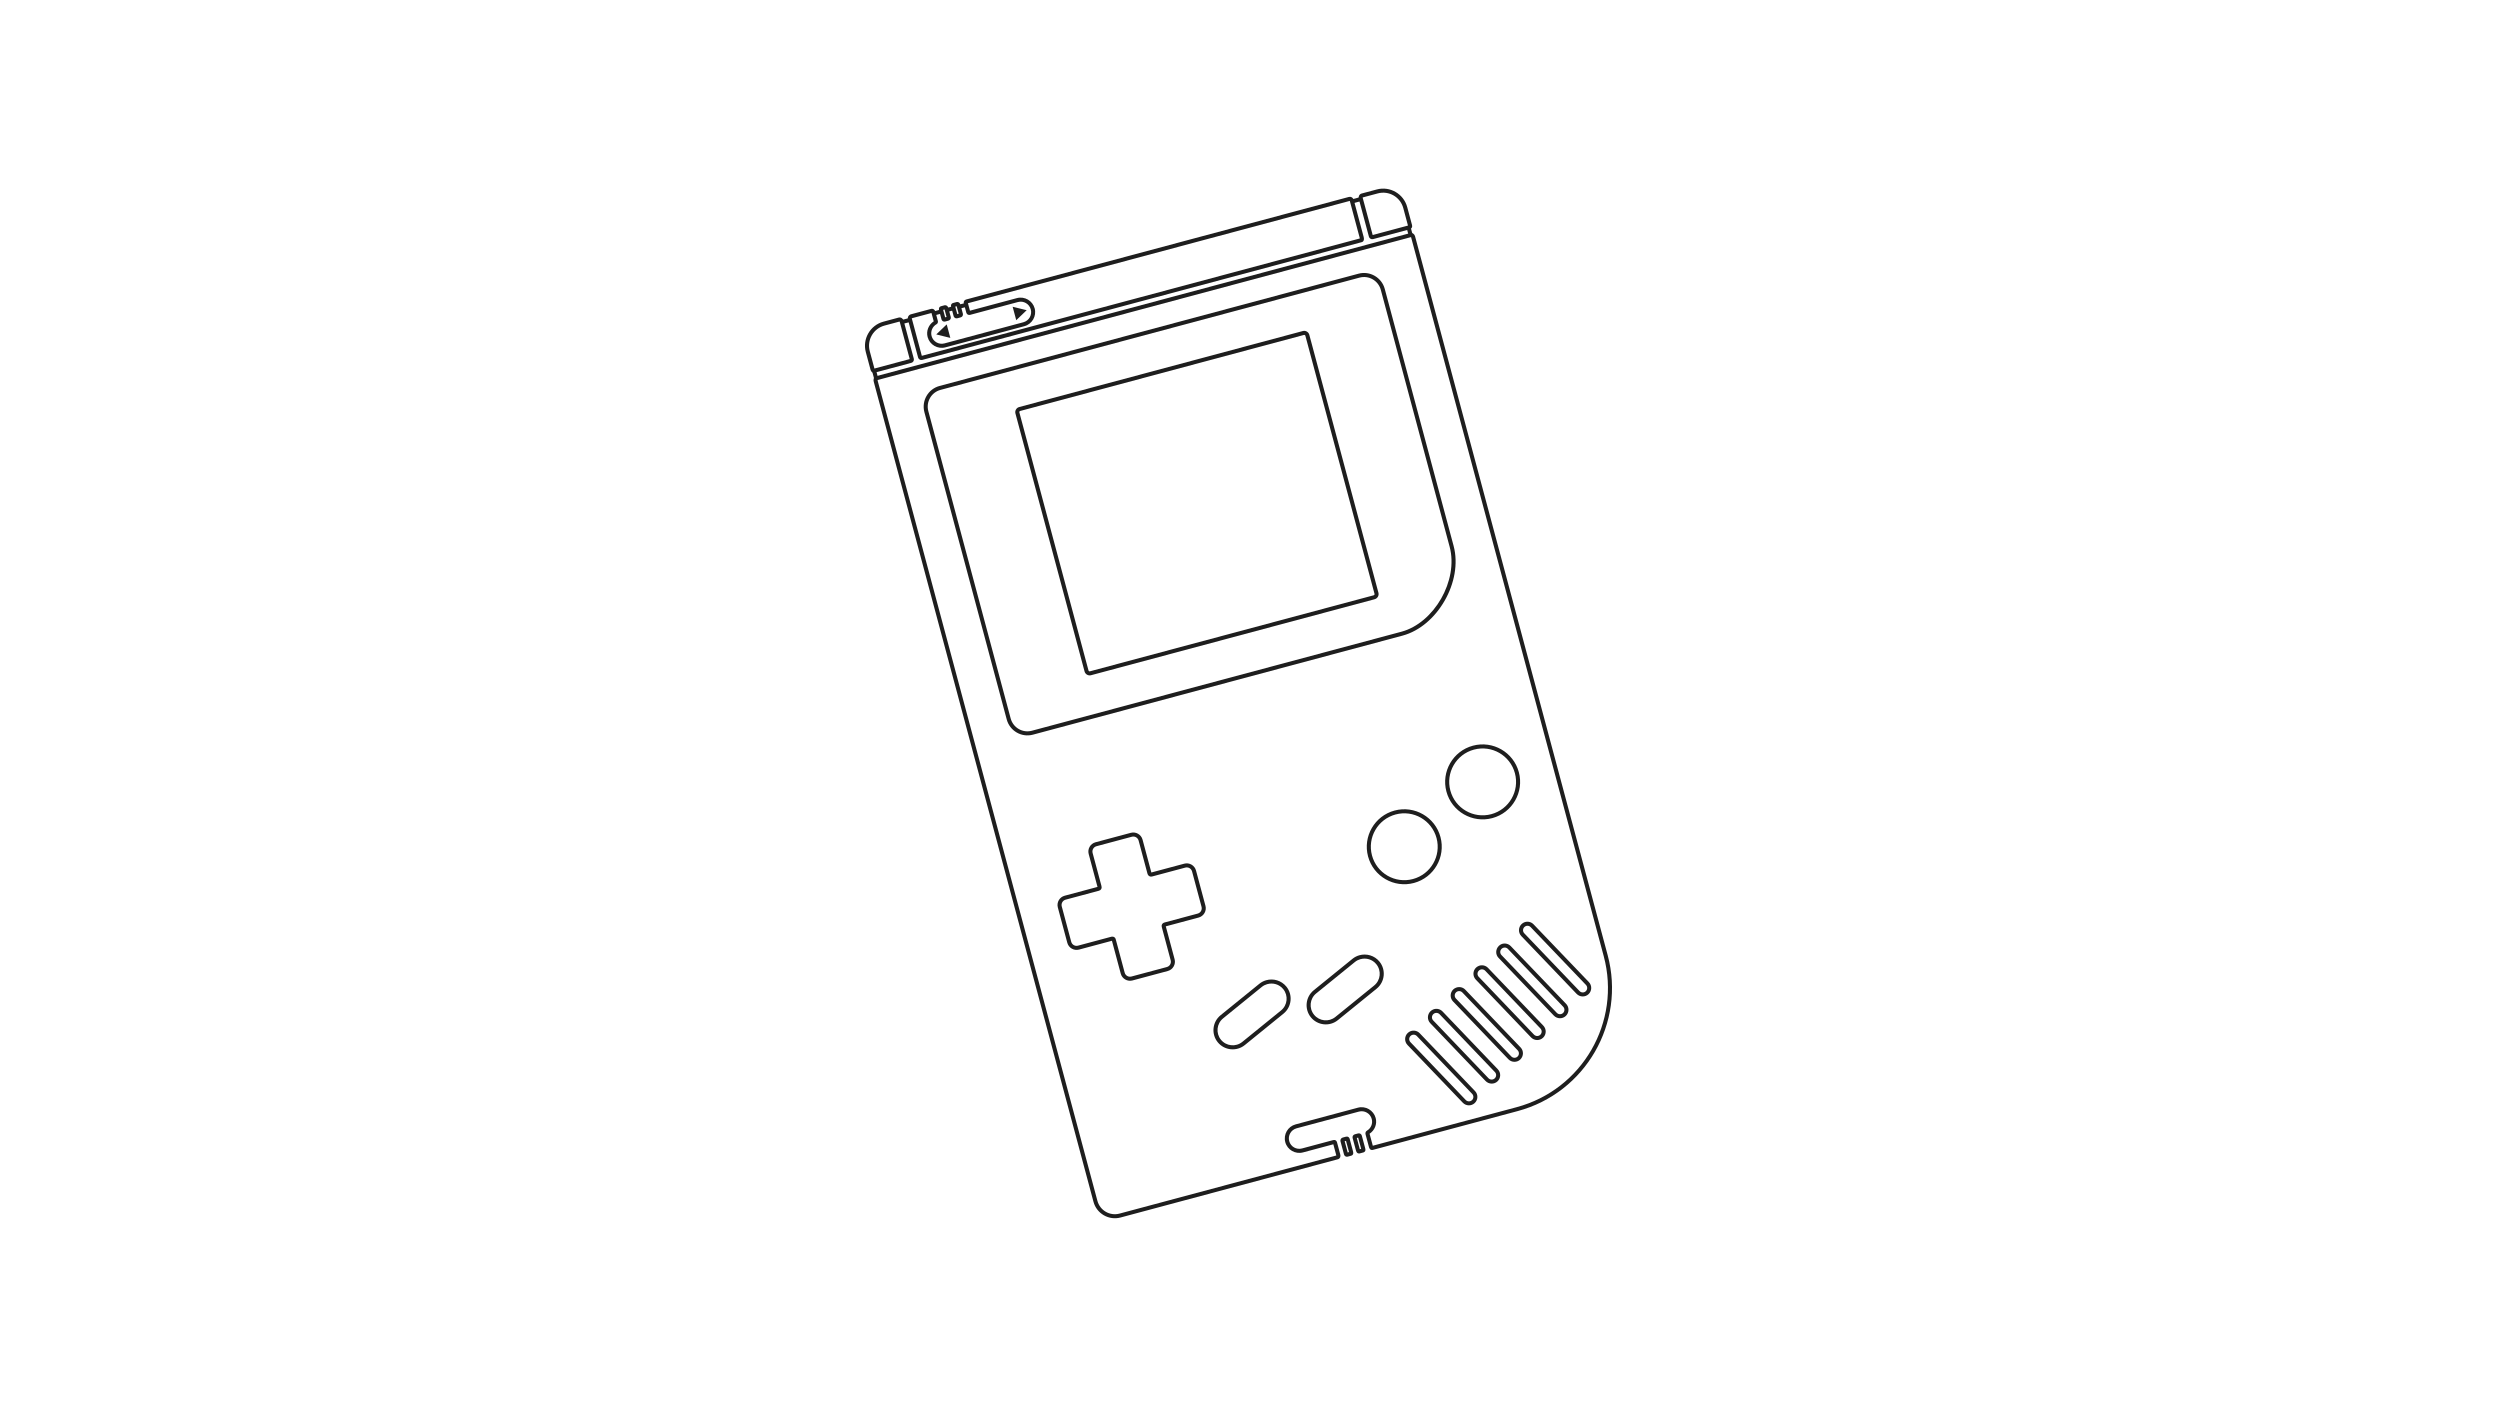
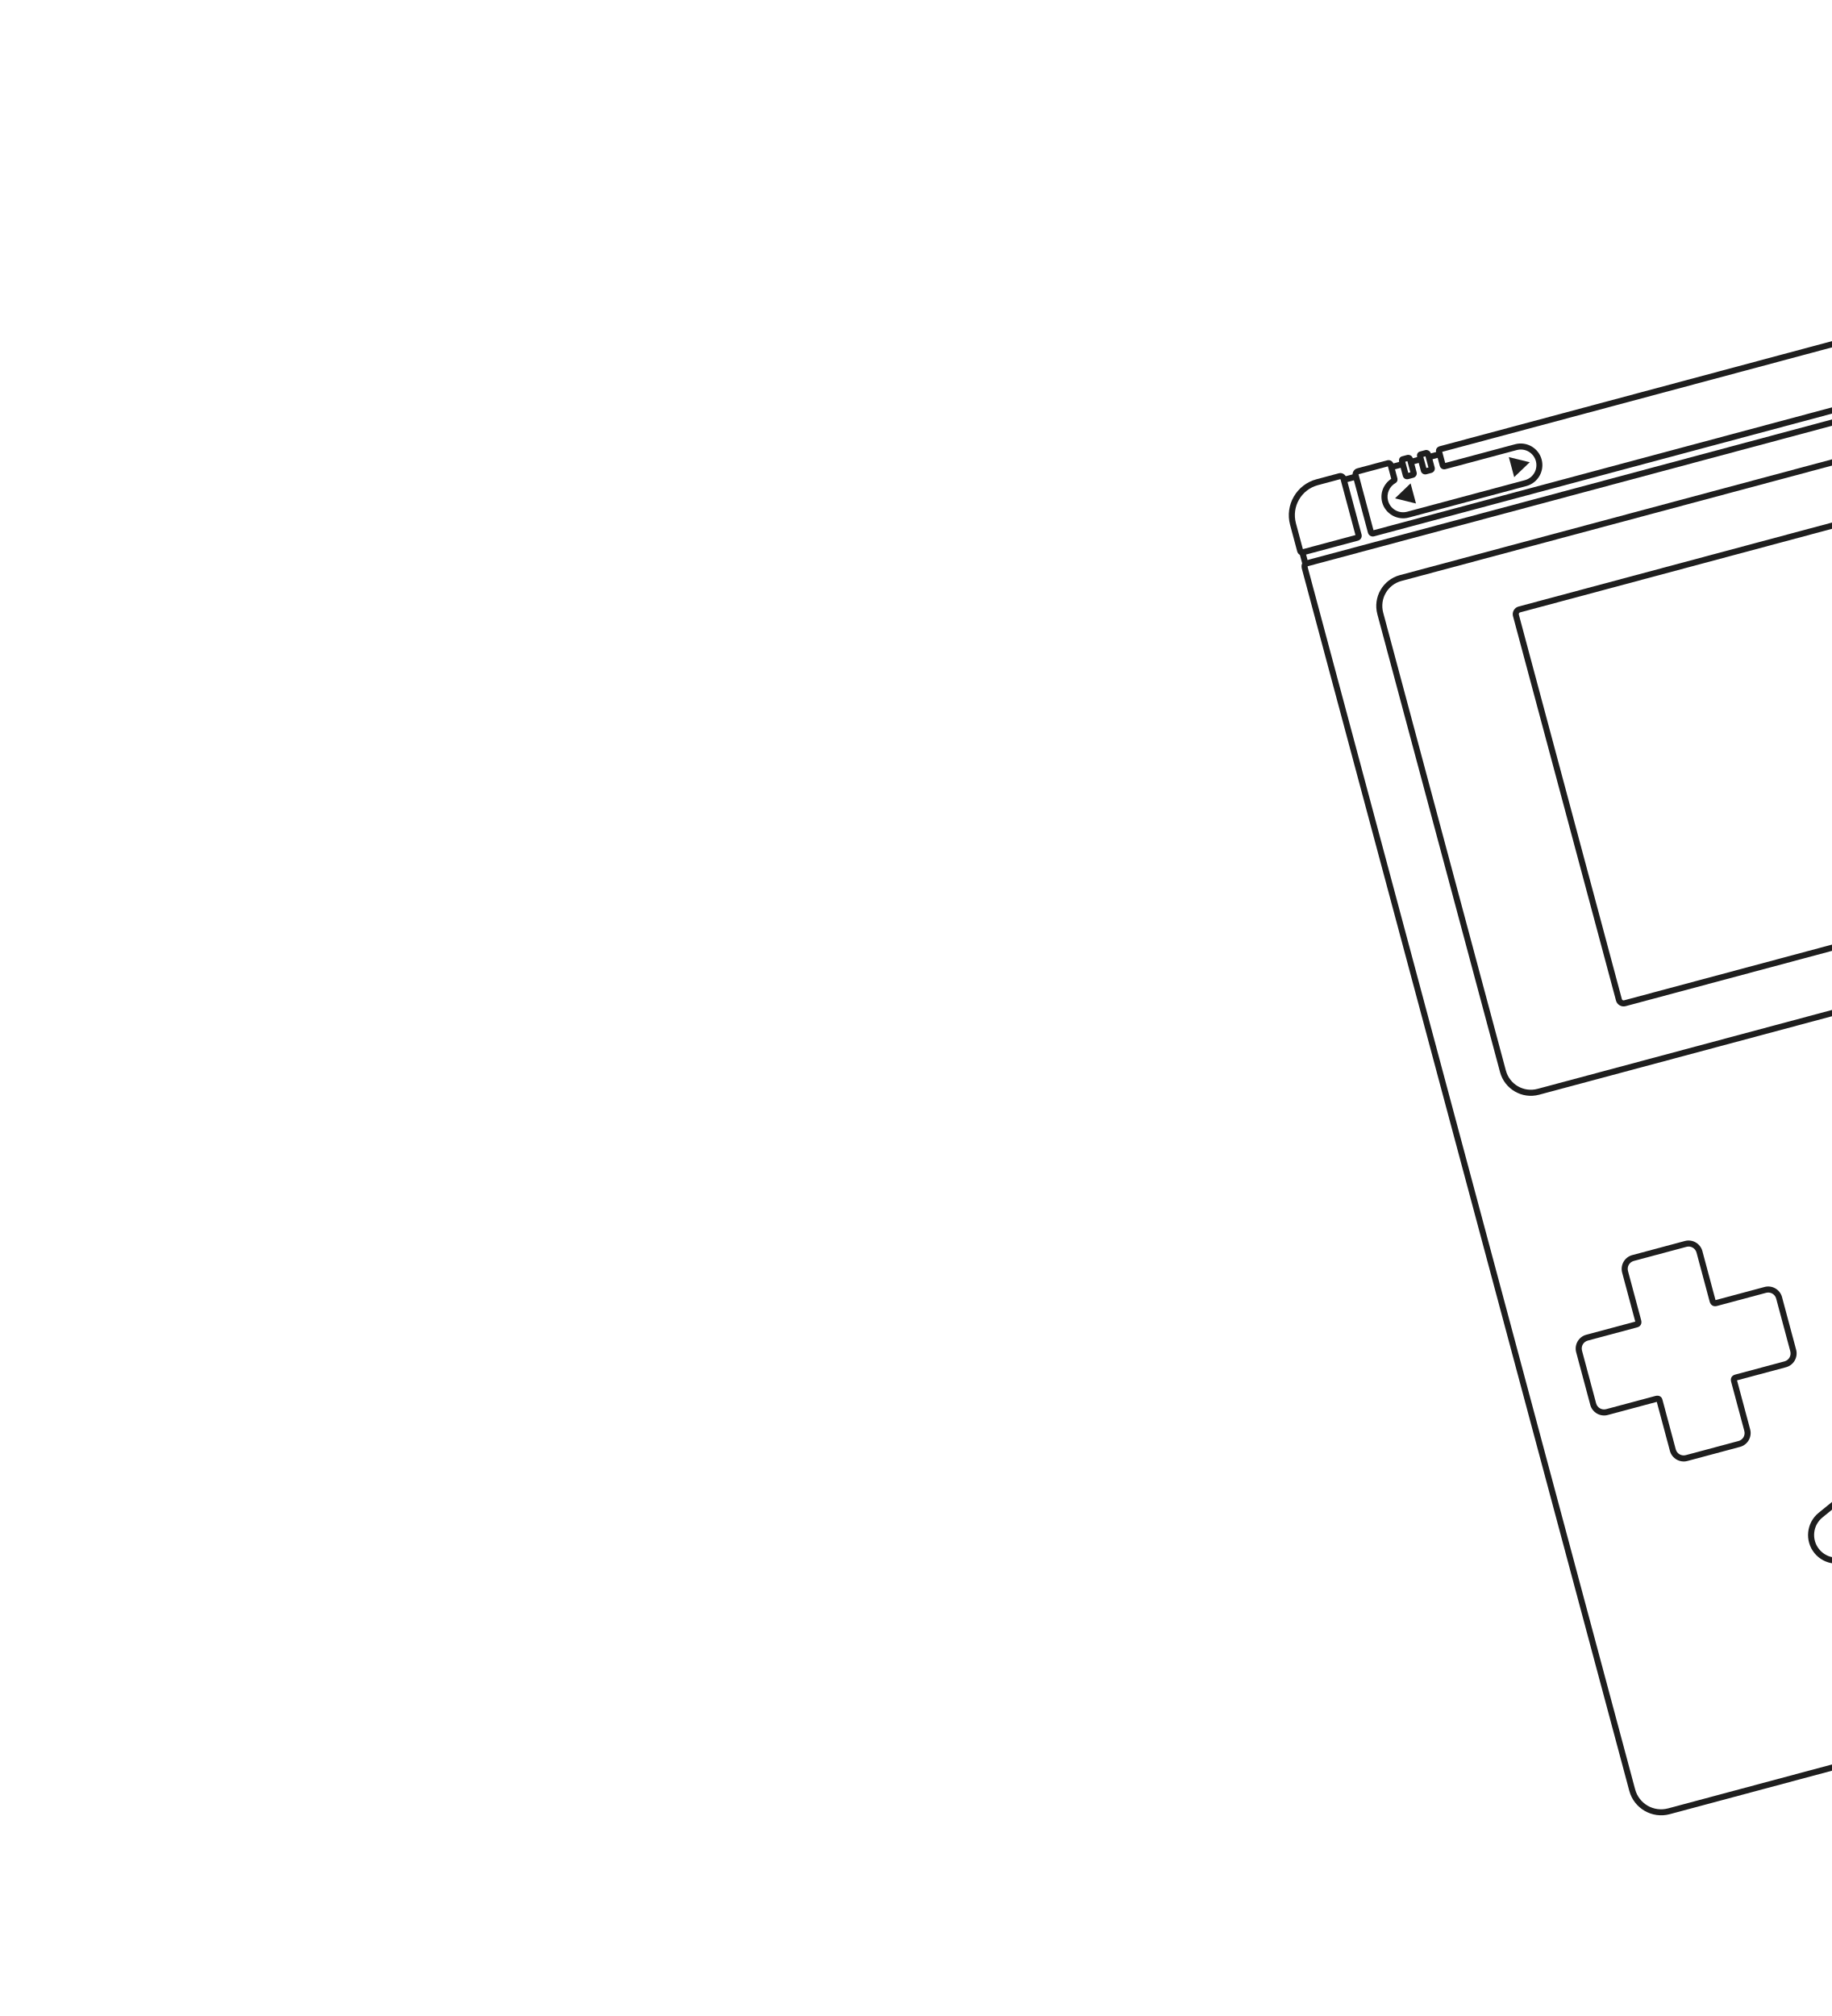
- <svg xmlns="http://www.w3.org/2000/svg" viewBox="0 0 640 360">
+ <svg xmlns="http://www.w3.org/2000/svg">
  <path id="path3" d="M 285.017 213.789 C 283.67 213.789 282.565 214.894 282.565 216.241 L 282.565 224.945 C 282.565 224.975 282.567 224.944 282.565 224.962 L 273.846 224.962 C 272.498 224.962 271.393 226.067 271.393 227.413 L 271.393 236.782 C 271.393 238.13 272.498 239.235 273.846 239.235 L 282.565 239.235 C 282.568 239.259 282.565 239.226 282.565 239.268 L 282.565 247.955 C 282.565 249.303 283.67 250.408 285.017 250.408 L 294.386 250.408 C 295.732 250.408 296.839 249.303 296.839 247.955 L 296.839 239.268 C 296.839 239.208 296.836 239.255 296.839 239.235 L 305.558 239.235 C 306.906 239.235 308.011 238.13 308.011 236.782 L 308.011 227.413 C 308.011 226.067 306.906 224.962 305.558 224.962 L 296.855 224.962 C 296.83 224.962 296.855 224.964 296.838 224.962 L 296.838 216.242 C 296.838 214.895 295.732 213.79 294.386 213.79 L 285.017 213.79 L 285.017 213.789 Z M 285.017 214.828 L 294.386 214.828 C 295.171 214.828 295.799 215.456 295.799 216.241 L 295.799 224.993 C 295.799 225.297 295.926 225.625 296.172 225.806 C 296.419 225.985 296.664 226 296.855 226 L 305.558 226 C 306.344 226 306.971 226.628 306.971 227.413 L 306.971 236.782 C 306.971 237.569 306.344 238.195 305.558 238.195 L 296.839 238.195 C 296.565 238.194 296.238 238.252 296.027 238.503 C 295.815 238.754 295.799 239.031 295.799 239.267 L 295.799 247.954 C 295.799 248.74 295.171 249.366 294.386 249.366 L 285.017 249.366 C 284.232 249.366 283.604 248.739 283.604 247.954 L 283.604 239.267 C 283.604 239.071 283.627 238.833 283.442 238.568 C 283.258 238.303 282.915 238.194 282.615 238.194 L 273.846 238.194 C 273.06 238.194 272.433 237.567 272.433 236.782 L 272.433 227.412 C 272.433 226.627 273.06 226 273.846 226 L 282.614 226 C 282.844 226 283.123 225.953 283.344 225.724 C 283.566 225.495 283.605 225.21 283.605 224.944 L 283.605 216.241 C 283.605 215.455 284.233 214.828 285.017 214.828 L 285.017 214.828 Z" style="fill: rgb(30, 30, 30);" transform="matrix(0.965926, -0.258819, 0.258819, 0.965926, -50.20014, 82.88891)" />
  <path id="path9" d="M 326.258 252.174 C 325.619 252.188 324.978 252.32 324.358 252.597 L 312.682 257.809 C 310.207 258.915 309.092 261.829 310.198 264.304 C 311.304 266.779 314.234 267.895 316.71 266.788 L 328.369 261.577 C 330.845 260.469 331.96 257.556 330.854 255.081 C 330.023 253.224 328.175 252.137 326.258 252.174 L 326.258 252.174 Z M 326.29 253.214 C 327.803 253.182 329.254 254.033 329.912 255.504 C 330.788 257.466 329.909 259.758 327.947 260.635 L 316.285 265.841 C 314.321 266.718 312.031 265.838 311.154 263.877 C 310.277 261.913 311.156 259.622 313.118 258.745 L 324.778 253.533 C 325.269 253.314 325.786 253.219 326.288 253.208 L 326.29 253.214 Z" style="fill: rgb(30, 30, 30);" transform="matrix(0.965926, -0.258819, 0.258819, 0.965926, -56.2922, 91.80708)" />
  <path id="path13" d="M 350.102 245.785 C 349.462 245.799 348.821 245.932 348.201 246.208 L 336.525 251.42 C 334.049 252.526 332.935 255.44 334.041 257.915 C 335.147 260.39 338.061 261.506 340.537 260.399 L 352.211 255.188 C 354.687 254.08 355.802 251.167 354.696 248.692 C 353.866 246.835 352.017 245.748 350.102 245.785 L 350.102 245.785 Z M 350.118 246.825 C 351.629 246.793 353.08 247.644 353.738 249.115 C 354.616 251.077 353.752 253.369 351.788 254.246 L 340.112 259.453 C 338.151 260.329 335.874 259.449 334.998 257.488 C 334.12 255.524 334.982 253.233 336.947 252.356 L 348.622 247.144 C 349.114 246.925 349.612 246.83 350.117 246.819 L 350.118 246.825 Z" style="fill: rgb(30, 30, 30);" transform="matrix(0.965926, -0.258819, 0.258819, 0.965926, -53.8262, 97.76024)" />
  <path id="path15" d="M 363.821 262.268 C 363.541 262.296 363.255 262.383 362.993 262.527 C 361.946 263.101 361.557 264.435 362.134 265.483 L 371.991 283.427 C 372.565 284.475 373.883 284.862 374.93 284.287 C 375.977 283.713 376.366 282.395 375.789 281.348 L 365.942 263.389 C 365.511 262.603 364.659 262.185 363.815 262.27 L 363.821 262.268 Z M 364.358 263.34 C 364.634 263.421 364.889 263.615 365.039 263.892 L 374.881 281.841 C 375.187 282.395 374.996 283.08 374.443 283.384 C 373.889 283.688 373.205 283.499 372.901 282.945 L 363.061 264.985 C 362.755 264.431 362.944 263.745 363.499 263.443 C 363.775 263.291 364.082 263.265 364.358 263.345 L 364.358 263.34 Z" style="fill: rgb(30, 30, 30);" transform="matrix(0.965926, -0.258819, 0.258819, 0.965926, -58.19067, 104.8103)" />
  <path id="path17" d="M 369.656 256.692 C 369.375 256.719 369.089 256.808 368.828 256.952 C 367.779 257.525 367.392 258.86 367.967 259.907 L 377.808 277.851 C 378.383 278.899 379.717 279.303 380.765 278.727 C 381.813 278.154 382.2 276.82 381.625 275.773 L 371.784 257.812 C 371.353 257.026 370.498 256.607 369.656 256.692 L 369.656 256.692 Z M 370.193 257.763 C 370.469 257.844 370.723 258.038 370.873 258.316 L 380.715 276.276 C 381.02 276.831 380.815 277.499 380.261 277.804 C 379.705 278.108 379.021 277.919 378.718 277.365 L 368.877 259.404 C 368.572 258.851 368.777 258.165 369.331 257.862 C 369.609 257.708 369.914 257.682 370.193 257.763 L 370.193 257.763 Z" style="fill: rgb(30, 30, 30);" transform="matrix(0.965926, -0.258819, 0.258819, 0.965926, -56.55009, 106.1306)" />
  <path id="path19" d="M 375.478 251.127 C 375.198 251.155 374.913 251.228 374.651 251.371 C 373.603 251.944 373.215 253.278 373.79 254.326 L 383.647 272.287 C 384.219 273.33 385.541 273.712 386.586 273.146 C 386.593 273.143 386.596 273.134 386.602 273.13 C 387.635 272.55 388.035 271.233 387.463 270.191 L 377.606 252.23 C 377.176 251.447 376.323 251.044 375.478 251.127 L 375.478 251.127 Z M 376.014 252.183 C 376.292 252.264 376.544 252.458 376.697 252.735 L 386.538 270.695 C 386.842 271.251 386.655 271.935 386.099 272.237 C 385.545 272.543 384.86 272.337 384.557 271.784 L 374.716 253.823 C 374.41 253.269 374.6 252.584 375.154 252.281 C 375.431 252.127 375.738 252.103 376.014 252.183 L 376.014 252.183 Z" style="fill: rgb(30, 30, 30);" transform="matrix(0.965926, -0.258819, 0.258819, 0.965926, -54.90892, 107.4491)" />
  <path id="path21" d="M 381.31 245.547 C 381.03 245.576 380.745 245.647 380.483 245.791 C 379.435 246.364 379.047 247.699 379.622 248.746 L 389.463 266.707 C 390.037 267.753 391.372 268.142 392.42 267.567 C 393.469 266.994 393.855 265.659 393.281 264.611 L 383.433 246.663 C 383.001 245.876 382.149 245.458 381.305 245.542 L 381.31 245.547 Z M 381.847 246.619 C 382.124 246.701 382.377 246.878 382.53 247.155 L 392.37 265.115 C 392.676 265.67 392.471 266.354 391.916 266.657 C 391.361 266.961 390.678 266.757 390.373 266.202 L 380.537 248.244 C 380.232 247.689 380.437 247.022 380.991 246.718 C 381.269 246.565 381.573 246.538 381.852 246.619 L 381.847 246.619 Z" style="fill: rgb(30, 30, 30);" transform="matrix(0.965926, -0.258819, 0.258819, 0.965926, -53.26621, 108.7672)" />
  <path id="path23" d="M 387.129 239.966 C 386.852 239.994 386.574 240.086 386.317 240.227 C 386.312 240.229 386.304 240.223 386.3 240.227 L 386.3 240.243 C 385.269 240.822 384.868 242.125 385.44 243.166 L 395.297 261.126 C 395.872 262.174 397.205 262.562 398.253 261.987 C 399.3 261.412 399.688 260.079 399.114 259.031 L 389.255 241.088 C 388.823 240.303 387.97 239.883 387.129 239.966 L 387.129 239.966 Z M 387.681 241.038 C 387.958 241.119 388.194 241.296 388.346 241.574 L 398.187 259.535 C 398.493 260.09 398.304 260.772 397.749 261.078 C 397.194 261.381 396.51 261.177 396.206 260.623 L 386.364 242.684 C 386.06 242.129 386.248 241.445 386.803 241.141 C 387.079 240.99 387.401 240.962 387.679 241.044 L 387.681 241.038 Z" style="fill: rgb(30, 30, 30);" transform="matrix(0.965926, -0.258819, 0.258819, 0.965926, -51.62401, 110.0854)" />
  <path id="path25" d="M 392.965 234.388 C 392.685 234.415 392.399 234.503 392.137 234.647 C 391.09 235.221 390.701 236.556 391.277 237.603 L 401.119 255.547 C 401.692 256.594 403.026 256.982 404.074 256.407 C 405.121 255.834 405.511 254.499 404.934 253.45 L 395.086 235.509 C 394.656 234.721 393.803 234.303 392.96 234.388 L 392.965 234.388 Z M 393.501 235.459 C 393.778 235.54 394.031 235.734 394.182 236.012 L 404.025 253.96 C 404.33 254.514 404.125 255.199 403.571 255.503 C 403.015 255.807 402.331 255.603 402.028 255.048 L 392.191 237.104 C 391.886 236.551 392.091 235.866 392.645 235.562 C 392.923 235.41 393.228 235.384 393.507 235.464 L 393.501 235.459 Z" style="fill: rgb(30, 30, 30);" transform="matrix(0.965926, -0.258819, 0.258819, 0.965926, -49.98145, 111.4034)" />
  <path id="path27" d="M 344.385 291.021 C 344.205 291.021 344.013 291.081 343.849 291.216 C 343.684 291.352 343.574 291.581 343.574 291.801 L 343.574 294.951 C 343.574 295.156 343.541 295.323 343.622 295.569 C 343.664 295.692 343.767 295.844 343.915 295.941 C 344.063 296.039 344.225 296.072 344.354 296.072 L 345.295 296.072 C 345.437 296.072 345.636 296.015 345.766 295.893 C 345.896 295.772 345.934 295.626 345.96 295.519 C 346.014 295.307 346.009 295.149 346.009 294.952 L 346.009 291.801 C 346.009 291.659 345.984 291.459 345.832 291.282 C 345.678 291.104 345.434 291.021 345.231 291.021 L 344.385 291.021 L 344.385 291.021 Z M 344.613 292.061 L 344.97 292.061 L 344.97 294.951 C 344.969 295.002 344.971 294.992 344.97 295.032 L 344.613 295.032 C 344.609 294.989 344.613 295.008 344.613 294.951 L 344.613 292.061 Z" style="fill: rgb(30, 30, 30);" transform="matrix(0.965926, -0.258819, 0.258819, 0.965926, -64.22704, 99.24008)" />
  <path id="path29" d="M 347.476 290.186 C 347.031 290.186 346.681 290.528 346.681 290.966 L 346.681 294.117 C 346.681 294.346 346.674 294.518 346.745 294.735 C 346.781 294.843 346.844 294.97 346.972 295.074 C 347.102 295.181 347.282 295.238 347.411 295.238 L 348.449 295.238 C 348.616 295.238 348.817 295.136 348.921 295.01 C 349.026 294.883 349.063 294.764 349.083 294.669 C 349.123 294.479 349.115 294.321 349.115 294.117 L 349.115 290.966 C 349.115 290.78 349.048 290.581 348.905 290.431 C 348.762 290.28 348.553 290.188 348.353 290.188 L 347.476 290.186 L 347.476 290.186 Z M 347.719 291.227 L 348.076 291.227 L 348.076 294.117 C 348.076 294.161 348.077 294.161 348.076 294.197 L 347.719 294.197 C 347.717 294.157 347.719 294.171 347.719 294.117 L 347.719 291.227 Z" style="fill: rgb(30, 30, 30);" transform="matrix(0.965926, -0.258819, 0.258819, 0.965926, -63.90508, 100.0166)" />
  <path id="path31" d="M 250.945 74.17 C 250.604 74.17 250.263 74.381 250.117 74.641 C 249.971 74.899 249.938 75.17 249.938 75.421 L 249.938 292.727 C 249.938 295.85 252.482 298.395 255.606 298.395 L 313.24 298.394 C 313.515 298.394 313.785 298.217 313.922 298.004 C 314.058 297.792 314.099 297.548 314.099 297.274 L 314.099 294.123 C 314.099 293.945 314.043 293.712 313.872 293.555 C 313.701 293.398 313.476 293.344 313.289 293.344 L 305.038 293.344 C 303.555 293.344 302.359 292.164 302.359 290.681 C 302.359 289.197 303.555 288.002 305.038 288.002 L 321.553 288.002 C 323.037 288.002 324.233 289.199 324.233 290.681 C 324.233 291.936 323.378 292.969 322.219 293.263 L 322.219 293.279 C 321.979 293.343 321.826 293.532 321.764 293.685 C 321.702 293.838 321.683 293.978 321.683 294.123 L 321.683 297.274 C 321.685 297.446 321.665 297.605 321.733 297.841 C 321.766 297.959 321.833 298.116 321.976 298.231 C 322.119 298.345 322.302 298.394 322.447 298.394 L 360.835 298.394 C 378.834 298.394 393.427 283.784 393.427 265.785 L 393.427 75.252 C 393.427 75 393.356 74.753 393.184 74.537 C 393.012 74.321 392.717 74.164 392.405 74.164 L 250.946 74.164 L 250.945 74.17 Z M 251.01 75.209 L 392.369 75.209 C 392.374 75.219 392.385 75.226 392.385 75.257 L 392.385 265.791 C 392.385 283.228 378.269 297.36 360.833 297.36 L 322.72 297.36 C 322.718 297.319 322.721 297.33 322.72 297.28 L 322.72 294.178 C 324.196 293.684 325.27 292.322 325.27 290.686 C 325.27 288.642 323.596 286.967 321.55 286.967 L 305.035 286.967 C 302.99 286.967 301.317 288.642 301.317 290.686 C 301.317 292.731 302.99 294.389 305.035 294.389 L 313.057 294.389 L 313.057 297.28 C 313.057 297.348 313.048 297.334 313.041 297.36 L 255.605 297.361 C 253.041 297.366 250.975 295.298 250.975 292.736 L 250.975 75.429 C 250.975 75.31 250.997 75.251 251.007 75.218 L 251.01 75.209 Z" style="fill: rgb(30, 30, 30);" transform="matrix(0.965926, -0.258819, 0.258819, 0.965926, -37.25161, 89.60484)" />
  <path id="circle33" d="M 359.493 207.172 C 354.199 207.172 349.896 211.475 349.896 216.768 C 349.896 222.062 354.199 226.366 359.493 226.366 C 364.786 226.366 369.09 222.062 369.09 216.768 C 369.09 211.475 364.787 207.172 359.493 207.172 Z M 359.493 208.21 C 364.225 208.21 368.05 212.036 368.05 216.768 C 368.05 221.5 364.224 225.326 359.493 225.326 C 354.761 225.326 350.935 221.501 350.935 216.768 C 350.935 212.036 354.76 208.21 359.493 208.21 Z" style="fill: rgb(30, 30, 30);" transform="matrix(0.965926, -0.258819, 0.258819, 0.965926, -43.85451, 100.4298)" />
  <path id="circle37" d="M 379.554 190.567 C 374.26 190.567 369.957 194.871 369.957 200.164 C 369.957 205.459 374.26 209.762 379.554 209.762 C 384.848 209.762 389.151 205.459 389.151 200.164 C 389.151 194.871 384.848 190.567 379.554 190.567 Z M 379.554 191.607 C 384.287 191.607 388.112 195.433 388.112 200.164 C 388.112 204.896 384.286 208.722 379.554 208.722 C 374.822 208.722 370.997 204.896 370.997 200.164 C 370.997 195.434 374.822 191.607 379.554 191.607 Z" style="fill: rgb(30, 30, 30);" transform="matrix(0.965926, -0.258819, 0.258819, 0.965926, -38.87339, 105.0562)" />
  <path id="path41" d="M 250.579 82.861 C 247.557 82.861 245.107 85.328 245.107 88.35 L 245.107 169.788 C 245.107 172.811 247.557 175.277 250.579 175.277 L 348.532 175.276 C 353.174 175.276 357.8 172.925 361.28 169.415 C 364.762 165.907 367.111 161.214 367.111 156.459 L 367.111 88.35 C 367.111 85.327 364.642 82.861 361.624 82.861 L 250.579 82.861 L 250.579 82.861 Z M 250.579 83.899 L 361.623 83.899 C 364.083 83.899 366.072 85.889 366.072 88.349 L 366.072 156.453 C 366.072 160.865 363.853 165.333 360.534 168.681 C 357.215 172.029 352.819 174.235 348.534 174.235 L 250.581 174.235 C 248.12 174.235 246.148 172.246 246.148 169.786 L 246.148 88.347 C 246.148 85.888 248.121 83.898 250.581 83.898 L 250.579 83.899 Z" style="fill: rgb(30, 30, 30);" transform="matrix(0.965926, -0.258819, 0.258819, 0.965926, -22.9751, 83.62473)" />
  <path id="path43" d="M 268.822 93.263 C 268.084 93.263 267.474 93.873 267.474 94.611 L 267.474 162.992 C 267.474 163.73 268.084 164.339 268.822 164.339 L 344.009 164.339 C 344.747 164.339 345.357 163.729 345.357 162.992 L 345.357 94.611 C 345.357 93.873 344.747 93.262 344.009 93.262 L 268.822 93.263 Z M 268.822 94.302 L 344.009 94.302 C 344.185 94.302 344.318 94.435 344.318 94.61 L 344.318 162.991 C 344.318 163.168 344.184 163.3 344.009 163.3 L 268.822 163.301 C 268.646 163.301 268.514 163.168 268.514 162.991 L 268.514 94.611 C 268.513 94.435 268.646 94.302 268.822 94.302 Z" style="fill: rgb(30, 30, 30);" transform="matrix(0.965926, -0.258819, 0.258819, 0.965926, -22.89517, 83.69491)" />
  <path id="path47" d="M 241.37 78.203 C 241.198 78.203 241.004 78.289 240.898 78.397 C 240.794 78.506 240.749 78.616 240.72 78.705 C 240.662 78.887 240.656 79.041 240.656 79.176 L 240.656 81.499 C 240.656 81.685 240.723 81.883 240.866 82.035 C 241.01 82.186 241.234 82.262 241.434 82.262 L 242.296 82.262 C 242.74 82.262 243.107 81.938 243.107 81.499 L 243.107 79.176 C 243.107 79.007 243.106 78.822 242.994 78.608 C 242.881 78.393 242.568 78.202 242.311 78.202 L 241.37 78.202 L 241.37 78.203 Z M 241.694 79.243 L 242.068 79.243 L 242.068 81.223 L 241.694 81.223 L 241.694 79.243 Z" style="fill: rgb(30, 30, 30);" transform="matrix(0.965926, -0.258819, 0.258819, 0.965926, -12.52365, 65.33736)" />
  <path id="path49" d="M 244.427 77.371 C 244.267 77.371 244.074 77.468 243.972 77.582 C 243.871 77.696 243.831 77.789 243.81 77.873 C 243.766 78.046 243.761 78.193 243.761 78.344 L 243.761 80.667 C 243.761 80.808 243.803 80.993 243.956 81.17 C 244.109 81.347 244.354 81.431 244.557 81.431 L 245.402 81.431 C 245.581 81.431 245.772 81.386 245.937 81.252 C 246.101 81.118 246.212 80.888 246.212 80.668 L 246.212 78.345 C 246.212 78.204 246.202 78.027 246.115 77.826 C 246.028 77.624 245.739 77.371 245.434 77.371 L 244.427 77.371 L 244.427 77.371 Z M 244.8 78.411 L 245.173 78.411 L 245.173 80.392 L 244.8 80.392 L 244.8 78.411 Z" style="fill: rgb(30, 30, 30);" transform="matrix(0.965926, -0.258819, 0.258819, 0.965926, -12.20278, 66.11267)" />
  <path id="path51" d="M 232.756 65.244 C 232.41 65.244 232.1 65.435 231.928 65.65 C 231.757 65.865 231.686 66.092 231.685 66.348 L 231.685 76.416 C 231.685 76.887 232.074 77.276 232.545 77.276 L 349.091 77.276 C 349.432 77.276 349.634 77.012 349.724 76.806 C 349.816 76.599 349.854 76.385 349.854 76.108 L 349.854 66.414 C 349.854 66.075 349.757 65.741 349.529 65.521 C 349.307 65.3 349.016 65.245 348.787 65.245 L 247.425 65.245 C 247.201 65.245 246.879 65.351 246.726 65.586 C 246.574 65.822 246.58 66.032 246.58 66.219 L 246.58 68.542 C 246.58 68.719 246.653 68.936 246.824 69.094 C 246.995 69.252 247.204 69.305 247.392 69.305 L 260.058 69.305 C 261.541 69.305 262.738 70.501 262.738 71.984 C 262.738 73.468 261.541 74.663 260.058 74.663 L 239.126 74.663 C 237.643 74.663 236.447 73.468 236.447 71.984 C 236.447 70.728 237.319 69.678 238.477 69.386 C 238.715 69.321 238.869 69.133 238.93 68.981 C 238.993 68.827 238.995 68.688 238.995 68.542 L 238.995 66.219 C 238.995 66.001 238.944 65.776 238.801 65.586 C 238.657 65.397 238.399 65.245 238.118 65.245 L 232.76 65.245 L 232.756 65.245 Z M 348.815 66.268 C 348.788 66.242 348.815 66.247 348.815 66.414 L 348.815 76.108 C 348.815 76.189 348.805 76.189 348.798 76.237 L 232.719 76.237 L 232.719 66.349 C 232.719 66.363 232.72 66.302 232.736 66.284 C 232.75 66.266 232.736 66.284 232.752 66.284 L 237.948 66.284 L 237.948 68.493 C 236.478 68.988 235.398 70.353 235.398 71.984 C 235.398 74.029 237.072 75.703 239.117 75.703 L 260.049 75.703 C 262.095 75.703 263.769 74.03 263.769 71.984 C 263.769 69.939 262.095 68.265 260.049 68.265 L 247.611 68.265 L 247.611 66.284 L 348.78 66.284 C 348.849 66.284 348.838 66.293 348.812 66.268 L 348.815 66.268 Z" style="fill: rgb(30, 30, 30);" transform="matrix(0.965926, -0.258819, 0.258819, 0.965926, -8.535718, 77.68478)" />
  <path id="path53" d="M 227.744 82.311 C 224.227 82.311 221.362 85.175 221.362 88.692 L 221.362 93.45 C 221.362 93.669 221.456 93.957 221.67 94.132 C 221.887 94.306 222.138 94.343 222.385 94.343 L 231.933 94.343 C 232.404 94.343 232.794 93.954 232.794 93.483 L 232.794 83.416 C 232.794 83.147 232.713 82.907 232.55 82.701 C 232.389 82.495 232.11 82.311 231.787 82.311 L 227.744 82.311 L 227.744 82.311 Z M 227.744 83.351 L 231.723 83.351 C 231.733 83.369 231.756 83.396 231.756 83.416 L 231.756 93.305 L 222.403 93.305 L 222.403 88.693 C 222.402 85.737 224.789 83.351 227.744 83.351 L 227.744 83.351 Z" style="fill: rgb(30, 30, 30);" transform="matrix(0.965926, -0.258819, 0.258819, 0.965926, -15.12321, 61.78175)" />
  <path id="path55" d="M 349.924 48.132 C 349.602 48.132 349.339 48.314 349.177 48.522 C 349.014 48.729 348.917 48.968 348.917 49.236 L 348.917 59.304 C 348.917 59.775 349.322 60.164 349.795 60.164 L 359.342 60.164 C 359.589 60.164 359.841 60.128 360.057 59.953 C 360.273 59.778 360.35 59.49 360.35 59.271 L 360.35 54.514 C 360.35 50.997 357.502 48.131 353.989 48.131 L 349.929 48.131 L 349.924 48.132 Z M 349.988 49.172 L 353.984 49.172 C 356.94 49.172 359.31 51.558 359.31 54.514 L 359.31 59.126 L 349.956 59.126 L 349.956 49.237 C 349.956 49.217 349.978 49.19 349.988 49.172 Z" style="fill: rgb(30, 30, 30);" transform="matrix(0.965926, -0.258819, 0.258819, 0.965926, -1.930568, 93.63087)" />
  <path id="line57" d="M 223.499 94.841 L 223.499 96.87 L 224.538 96.87 L 224.538 94.841 L 223.499 94.841 Z" style="fill: rgb(30, 30, 30);" transform="matrix(0.965926, -0.258819, 0.258819, 0.965926, -17.17598, 61.24643)" />
  <path id="line59" d="M 230.828 81.639 L 230.828 82.679 L 233.037 82.679 L 233.037 81.639 L 230.828 81.639 Z" style="fill: rgb(30, 30, 30);" transform="matrix(0.965926, -0.258819, 0.258819, 0.965926, -13.3614, 62.82803)" />
  <path id="line61" d="M 238.953 79.462 L 238.953 80.503 L 241.162 80.503 L 241.162 79.462 L 238.953 79.462 Z" style="fill: rgb(30, 30, 30);" transform="matrix(0.965926, -0.258819, 0.258819, 0.965926, -12.52123, 64.85677)" />
  <path id="line63" d="M 242.299 78.602 L 242.299 79.643 L 244.231 79.643 L 244.231 78.602 L 242.299 78.602 Z" style="fill: rgb(30, 30, 30);" transform="matrix(0.965926, -0.258819, 0.258819, 0.965926, -12.18935, 65.65762)" />
  <path id="line65" d="M 245.468 77.754 L 245.468 78.794 L 247.399 78.794 L 247.399 77.754 L 245.468 77.754 Z" style="fill: rgb(30, 30, 30);" transform="matrix(0.965926, -0.258819, 0.258819, 0.965926, -11.86178, 66.44878)" />
  <path id="line67" d="M 346.244 50.714 L 346.244 51.754 L 348.453 51.754 L 348.453 50.714 L 346.244 50.714 Z" style="fill: rgb(30, 30, 30);" transform="matrix(0.965926, -0.258819, 0.258819, 0.965926, -1.424725, 91.64613)" />
  <path id="line69" d="M 360.337 58.206 L 360.337 60.138 L 361.376 60.138 L 361.376 58.206 L 360.337 58.206 Z" style="fill: rgb(30, 30, 30);" transform="matrix(0.965926, -0.258819, 0.258819, 0.965926, -3.018956, 95.41275)" />
  <path id="polygon71" d="M 242.876 83.407 L 242.485 83.618 L 240.034 84.966 L 239.628 85.193 L 240.034 85.42 L 242.485 86.768 L 242.876 86.979 L 242.876 86.542 L 242.876 83.846 L 242.876 83.407 L 242.876 83.407 Z" style="fill: rgb(30, 30, 30);" transform="matrix(0.965926, -0.258819, 0.258819, 0.965926, -13.8291, 65.34344)" />
  <path id="polygon73" d="M 259.642 78.044 L 259.642 78.482 L 259.642 81.178 L 259.642 81.616 L 260.016 81.404 L 262.467 80.056 L 262.89 79.829 L 262.467 79.602 L 260.016 78.255 L 259.642 78.044 Z" style="fill: rgb(30, 30, 30);" transform="matrix(0.965926, -0.258819, 0.258819, 0.965926, -11.7591, 70.34072)" />
</svg>
